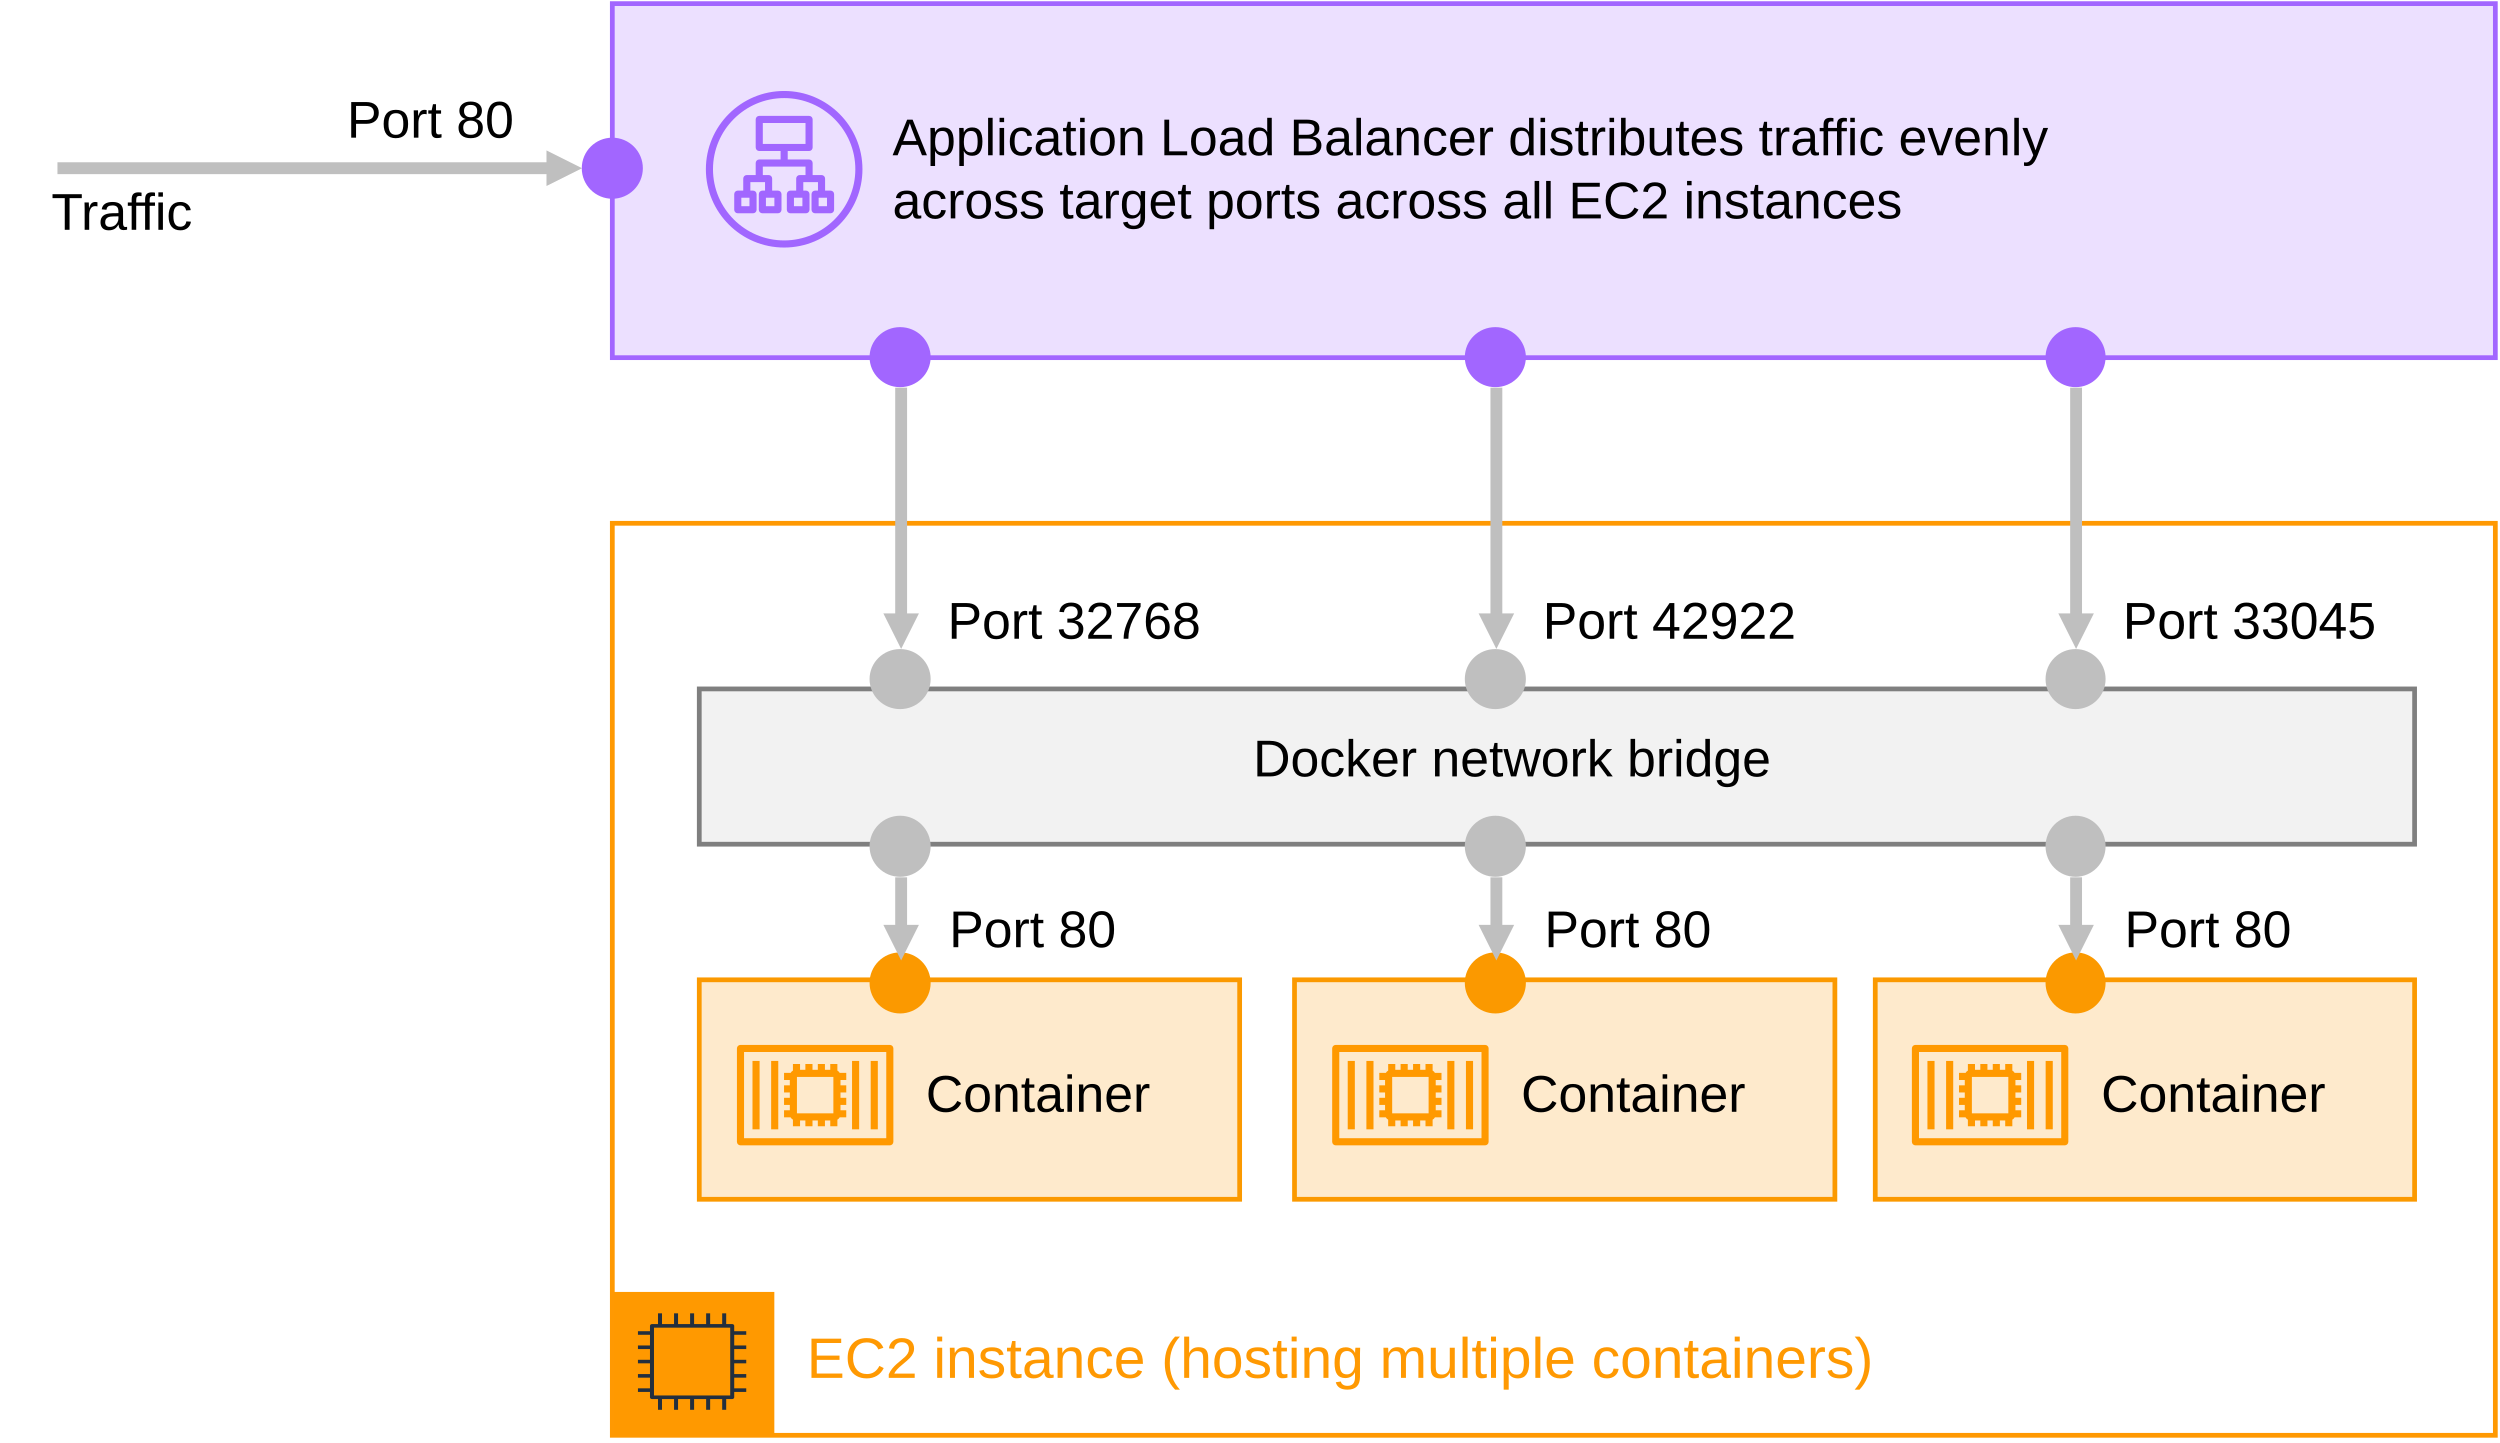
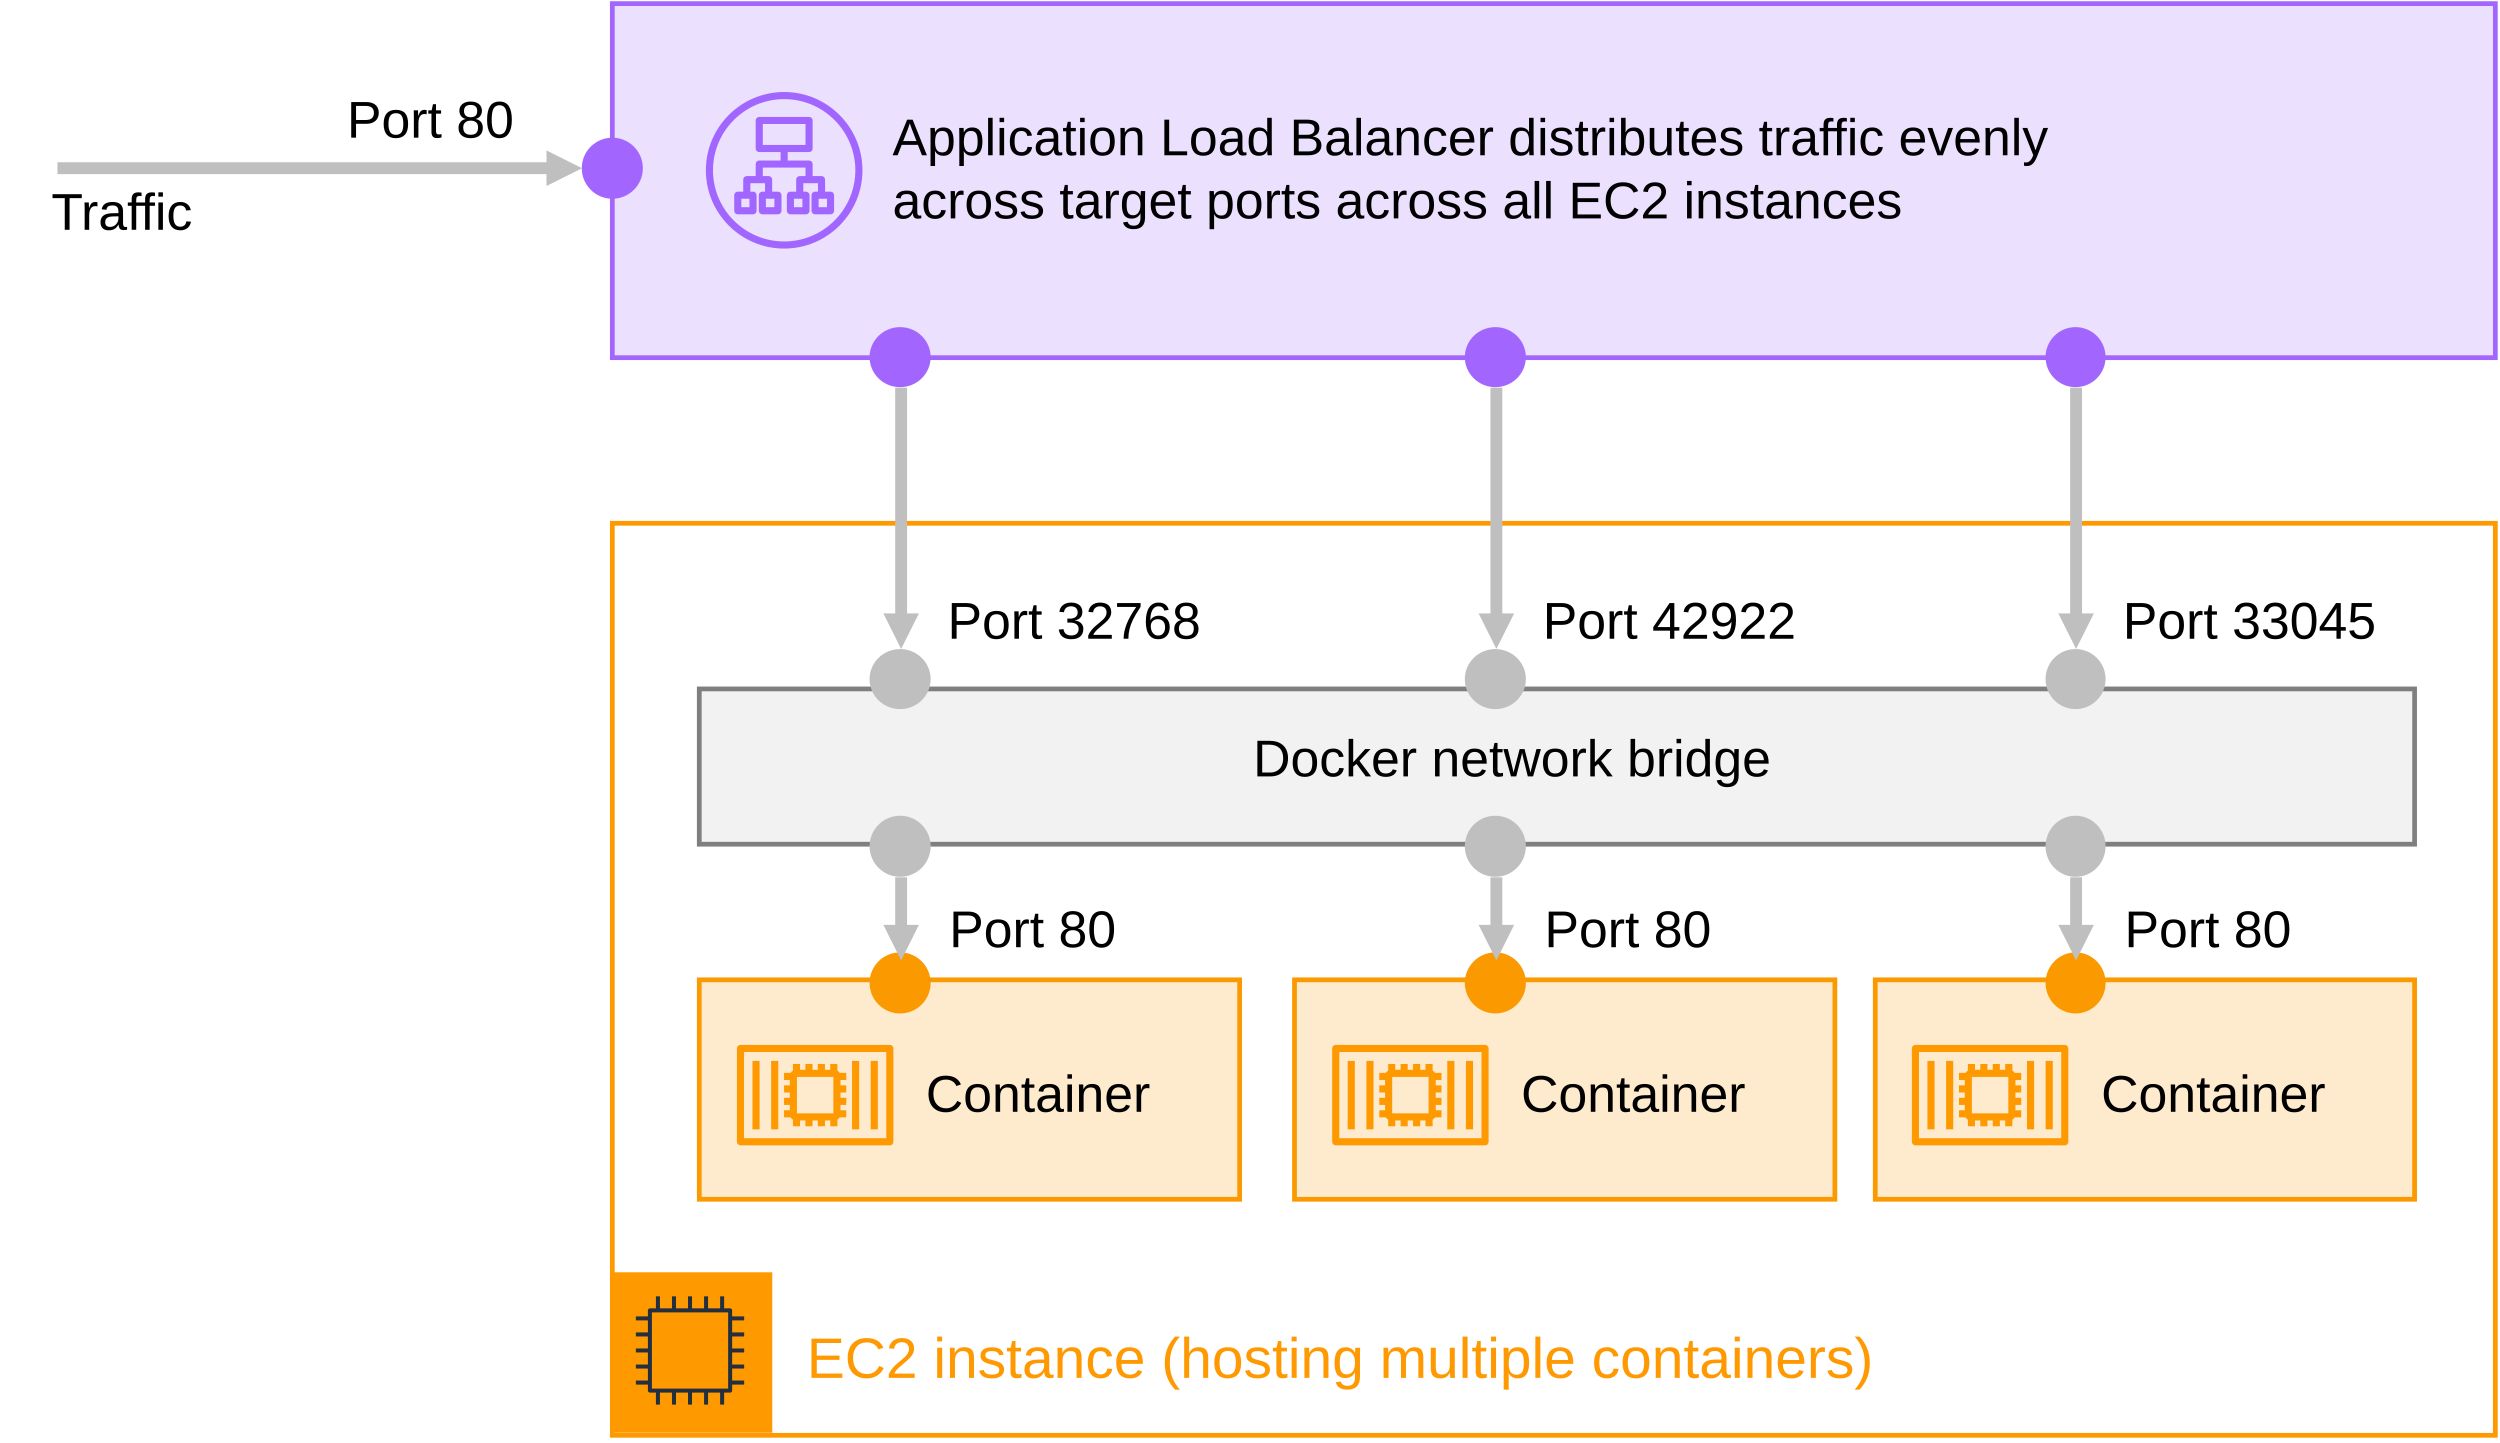
<svg xmlns="http://www.w3.org/2000/svg" width="2415" height="1393" xml:space="preserve" overflow="hidden">
  <defs>
    <clipPath id="clip0">
      <rect x="174" y="119" width="2415" height="1393" />
    </clipPath>
    <clipPath id="clip1">
-       <rect x="849" y="200" width="166" height="166" />
+       <rect x="878" y="1094" width="166" height="166" />
    </clipPath>
    <clipPath id="clip2">
-       <rect x="849" y="200" width="166" height="166" />
+       <rect x="878" y="1094" width="166" height="166" />
    </clipPath>
    <clipPath id="clip3">
-       <rect x="849" y="200" width="166" height="166" />
+       <rect x="878" y="1094" width="166" height="166" />
    </clipPath>
    <clipPath id="clip4">
-       <rect x="766" y="1367" width="156" height="138" />
+       <rect x="1454" y="1094" width="166" height="166" />
    </clipPath>
    <clipPath id="clip5">
-       <rect x="766" y="1367" width="156" height="138" />
+       <rect x="1454" y="1094" width="166" height="166" />
    </clipPath>
    <clipPath id="clip6">
-       <rect x="766" y="1367" width="156" height="138" />
+       <rect x="1454" y="1094" width="166" height="166" />
    </clipPath>
    <clipPath id="clip7">
-       <rect x="878" y="1094" width="166" height="166" />
+       <rect x="2014" y="1094" width="166" height="166" />
    </clipPath>
    <clipPath id="clip8">
-       <rect x="878" y="1094" width="166" height="166" />
+       <rect x="2014" y="1094" width="166" height="166" />
    </clipPath>
    <clipPath id="clip9">
-       <rect x="878" y="1094" width="166" height="166" />
+       <rect x="2014" y="1094" width="166" height="166" />
    </clipPath>
    <clipPath id="clip10">
-       <rect x="1454" y="1094" width="166" height="166" />
+       <rect x="849" y="201" width="166" height="166" />
    </clipPath>
    <clipPath id="clip11">
-       <rect x="1454" y="1094" width="166" height="166" />
+       <rect x="849" y="201" width="166" height="166" />
    </clipPath>
    <clipPath id="clip12">
-       <rect x="1454" y="1094" width="166" height="166" />
+       <rect x="849" y="201" width="166" height="166" />
    </clipPath>
    <clipPath id="clip13">
-       <rect x="2014" y="1094" width="166" height="166" />
+       <rect x="764" y="1347" width="156" height="156" />
    </clipPath>
    <clipPath id="clip14">
-       <rect x="2014" y="1094" width="166" height="166" />
+       <rect x="764" y="1347" width="156" height="156" />
    </clipPath>
    <clipPath id="clip15">
-       <rect x="2014" y="1094" width="166" height="166" />
+       <rect x="764" y="1347" width="156" height="156" />
    </clipPath>
  </defs>
  <g clip-path="url(#clip0)" transform="translate(-174 -119)">
    <rect x="849.5" y="1065.5" width="522" height="212" stroke="#FB9900" stroke-width="4.583" stroke-linecap="butt" stroke-linejoin="miter" stroke-miterlimit="8" stroke-opacity="1" fill="#FB9900" fill-opacity="0.2" />
    <rect x="849.5" y="784.5" width="1657" height="150" stroke="#7F7F7F" stroke-width="4.583" stroke-linecap="butt" stroke-linejoin="miter" stroke-miterlimit="8" stroke-opacity="1" fill="#BFBFBF" fill-opacity="0.2" />
    <rect x="765.5" y="122.5" width="1819" height="342" stroke="#A266FF" stroke-width="4.583" stroke-linecap="butt" stroke-linejoin="miter" stroke-miterlimit="8" stroke-opacity="1" fill="#A266FF" fill-opacity="0.2" />
-     <g clip-path="url(#clip1)">
-       <g clip-path="url(#clip2)">
-         <g clip-path="url(#clip3)">
-           <path d="M964.809 318.164 972.87 318.164 972.87 310 964.809 310 964.809 318.164ZM940.957 318.164 949.121 318.164 949.121 310 940.957 310 940.957 318.164ZM913.886 318.164 922.05 318.164 922.05 310 913.886 310 913.886 318.164ZM890.133 318.164 897.988 318.164 897.988 310 890.133 310 890.133 318.164ZM910.878 258.008 952.128 258.008 952.128 237.813 910.878 237.813 910.878 258.008ZM976.308 303.125 971.035 303.125 971.035 291.523C971.035 289.623 969.495 288.086 967.597 288.086L959.003 288.086 959.003 276.484C959.003 274.583 957.464 273.047 955.566 273.047L934.941 273.047 934.941 264.883 955.566 264.883C957.464 264.883 959.003 263.346 959.003 261.445L959.003 234.375C959.003 232.474 957.464 230.938 955.566 230.938L907.441 230.938C905.54 230.938 904.003 232.474 904.003 234.375L904.003 261.445C904.003 263.346 905.54 264.883 907.441 264.883L928.066 264.883 928.066 273.047 907.441 273.047C905.54 273.047 904.003 274.583 904.003 276.484L904.003 288.086 895.41 288.086C893.509 288.086 891.972 289.623 891.972 291.523L891.972 303.125 886.692 303.125C884.795 303.125 883.255 304.662 883.255 306.563L883.255 321.602C883.255 323.503 884.795 325.039 886.692 325.039L901.425 325.039C903.323 325.039 904.863 323.503 904.863 321.602L904.863 306.563C904.863 304.662 903.323 303.125 901.425 303.125L898.847 303.125 898.847 294.961 913.027 294.961 913.027 303.125 910.449 303.125C908.548 303.125 907.011 304.662 907.011 306.563L907.011 321.602C907.011 323.503 908.548 325.039 910.449 325.039L925.488 325.039C927.385 325.039 928.925 323.503 928.925 321.602L928.925 306.563C928.925 304.662 927.385 303.125 925.488 303.125L919.902 303.125 919.902 291.523C919.902 289.623 918.362 288.086 916.464 288.086L910.878 288.086 910.878 279.922 952.128 279.922 952.128 288.086 946.543 288.086C944.642 288.086 943.105 289.623 943.105 291.523L943.105 303.125 937.519 303.125C935.618 303.125 934.082 304.662 934.082 306.563L934.082 321.602C934.082 323.503 935.618 325.039 937.519 325.039L952.558 325.039C954.456 325.039 955.996 323.503 955.996 321.602L955.996 306.563C955.996 304.662 954.456 303.125 952.558 303.125L949.98 303.125 949.98 294.961 964.16 294.961 964.16 303.125 961.372 303.125C959.471 303.125 957.934 304.662 957.934 306.563L957.934 321.602C957.934 323.503 959.471 325.039 961.372 325.039L976.308 325.039C978.205 325.039 979.745 323.503 979.745 321.602L979.745 306.563C979.745 304.662 978.205 303.125 976.308 303.125ZM931.503 351.25C893.591 351.25 862.75 320.409 862.75 282.5 862.75 244.591 893.591 213.75 931.503 213.75 969.412 213.75 1000.25 244.591 1000.25 282.5 1000.25 320.409 969.412 351.25 931.503 351.25ZM931.503 206.875C889.8 206.875 855.875 240.8 855.875 282.5 855.875 324.2 889.8 358.125 931.503 358.125 973.2 358.125 1007.13 324.2 1007.13 282.5 1007.13 240.8 973.2 206.875 931.503 206.875Z" fill="#A166FF" fill-rule="evenodd" fill-opacity="1" />
-         </g>
-       </g>
-     </g>
    <text fill="#000000" fill-opacity="1" font-family="Arial,Arial_MSFontService,sans-serif" font-style="normal" font-variant="normal" font-weight="400" font-stretch="normal" font-size="50" text-anchor="start" direction="ltr" writing-mode="lr-tb" unicode-bidi="normal" text-decoration="none" transform="matrix(1 0 0 1 1036.16 269)">Application Load Balancer distributes traffic evenly</text>
    <text fill="#000000" fill-opacity="1" font-family="Arial,Arial_MSFontService,sans-serif" font-style="normal" font-variant="normal" font-weight="400" font-stretch="normal" font-size="50" text-anchor="start" direction="ltr" writing-mode="lr-tb" unicode-bidi="normal" text-decoration="none" transform="matrix(1 0 0 1 1036.16 330)">across target ports across all EC2 instances</text>
    <path d="M229.5 275.771 707.636 275.771 707.636 287.23 229.5 287.229ZM701.906 264.313 736.281 281.5 701.906 298.688Z" fill="#BFBFBF" fill-rule="nonzero" fill-opacity="1" />
    <text fill="#000000" fill-opacity="1" font-family="Arial,Arial_MSFontService,sans-serif" font-style="normal" font-variant="normal" font-weight="400" font-stretch="normal" font-size="50" text-anchor="start" direction="ltr" writing-mode="lr-tb" unicode-bidi="normal" text-decoration="none" transform="matrix(1 0 0 1 509.17 252)">Port 80</text>
    <path d="M736 281.5C736 265.208 749.208 252 765.5 252 781.792 252 795 265.208 795 281.5 795 297.792 781.792 311 765.5 311 749.208 311 736 297.792 736 281.5Z" fill="#A266FF" fill-rule="evenodd" fill-opacity="1" />
    <text fill="#000000" fill-opacity="1" font-family="Arial,Arial_MSFontService,sans-serif" font-style="normal" font-variant="normal" font-weight="400" font-stretch="normal" font-size="50" text-anchor="start" direction="ltr" writing-mode="lr-tb" unicode-bidi="normal" text-decoration="none" transform="matrix(1 0 0 1 223.622 341)">Traffic</text>
    <rect x="765.5" y="624.5" width="1819" height="881" stroke="#FF9902" stroke-width="4.583" stroke-linecap="butt" stroke-linejoin="miter" stroke-miterlimit="8" stroke-opacity="1" fill="none" />
-     <g clip-path="url(#clip4)">
-       <g clip-path="url(#clip5)">
-         <g clip-path="url(#clip6)">
-           <path d="M0 0 138 0 138 138 0 138Z" fill="#FF9900" fill-rule="evenodd" fill-opacity="1" transform="matrix(1.12319 0 0 1 767 1367)" />
-           <path d="M34.5 100.05 100.05 100.05 100.05 34.5 34.5 34.5 34.5 100.05ZM113.85 41.4 113.85 37.95 103.5 37.95 103.5 32.775C103.5 31.823 102.727 31.05 101.775 31.05L96.6 31.05 96.6 20.7 93.15 20.7 93.15 31.05 82.8 31.05 82.8 20.7 79.35 20.7 79.35 31.05 69 31.05 69 20.7 65.55 20.7 65.55 31.05 55.2 31.05 55.2 20.7 51.75 20.7 51.75 31.05 41.4 31.05 41.4 20.7 37.95 20.7 37.95 31.05 32.775 31.05C31.823 31.05 31.05 31.823 31.05 32.775L31.05 37.95 20.7 37.95 20.7 41.4 31.05 41.4 31.05 51.75 20.7 51.75 20.7 55.2 31.05 55.2 31.05 65.55 20.7 65.55 20.7 69 31.05 69 31.05 79.35 20.7 79.35 20.7 82.8 31.05 82.8 31.05 93.15 20.7 93.15 20.7 96.6 31.05 96.6 31.05 101.775C31.05 102.727 31.823 103.5 32.775 103.5L37.95 103.5 37.95 113.85 41.4 113.85 41.4 103.5 51.75 103.5 51.75 113.85 55.2 113.85 55.2 103.5 65.55 103.5 65.55 113.85 69 113.85 69 103.5 79.35 103.5 79.35 113.85 82.8 113.85 82.8 103.5 93.15 103.5 93.15 113.85 96.6 113.85 96.6 103.5 101.775 103.5C102.727 103.5 103.5 102.727 103.5 101.775L103.5 96.6 113.85 96.6 113.85 93.15 103.5 93.15 103.5 82.8 113.85 82.8 113.85 79.35 103.5 79.35 103.5 69 113.85 69 113.85 65.55 103.5 65.55 103.5 55.2 113.85 55.2 113.85 51.75 103.5 51.75 103.5 41.4 113.85 41.4Z" fill="#232F3E" fill-rule="evenodd" fill-opacity="1" transform="matrix(1.12319 0 0 1 767 1367)" />
-         </g>
-       </g>
-     </g>
    <text fill="#FF9902" fill-opacity="1" font-family="Arial,Arial_MSFontService,sans-serif" font-style="normal" font-variant="normal" font-weight="400" font-stretch="normal" font-size="55" text-anchor="start" direction="ltr" writing-mode="lr-tb" unicode-bidi="normal" text-decoration="none" transform="matrix(1 0 0 1 953.368 1450)">EC2 instance (hosting multiple containers)</text>
    <path d="M1050.23 493.5 1050.23 717.25 1038.77 717.25 1038.77 493.5ZM1061.69 711.521 1044.5 745.896 1027.31 711.521Z" fill="#BFBFBF" fill-rule="nonzero" fill-opacity="1" />
    <path d="M1014 775C1014 758.984 1027.21 746 1043.5 746 1059.79 746 1073 758.984 1073 775 1073 791.016 1059.79 804 1043.5 804 1027.21 804 1014 791.016 1014 775Z" fill="#BFBFBF" fill-rule="evenodd" fill-opacity="1" />
    <text fill="#000000" fill-opacity="1" font-family="Arial,Arial_MSFontService,sans-serif" font-style="normal" font-variant="normal" font-weight="400" font-stretch="normal" font-size="50" text-anchor="start" direction="ltr" writing-mode="lr-tb" unicode-bidi="normal" text-decoration="none" transform="matrix(1 0 0 1 1089.31 736)">Port 32768</text>
    <text fill="#000000" fill-opacity="1" font-family="Arial,Arial_MSFontService,sans-serif" font-style="normal" font-variant="normal" font-weight="400" font-stretch="normal" font-size="50" text-anchor="start" direction="ltr" writing-mode="lr-tb" unicode-bidi="normal" text-decoration="none" transform="matrix(1 0 0 1 1384.51 869)">Docker network bridge</text>
    <path d="M1014 464C1014 447.984 1027.21 435 1043.5 435 1059.79 435 1073 447.984 1073 464 1073 480.016 1059.79 493 1043.5 493 1027.21 493 1014 480.016 1014 464Z" fill="#A266FF" fill-rule="evenodd" fill-opacity="1" />
-     <g clip-path="url(#clip7)">
-       <g clip-path="url(#clip8)">
-         <g clip-path="url(#clip9)">
+     <g clip-path="url(#clip1)">
+       <g clip-path="url(#clip2)">
+         <g clip-path="url(#clip3)">
          <path d="M943.841 1194.49 979.038 1194.49 979.038 1159.29 943.841 1159.29 943.841 1194.49ZM939.971 1200.61 939.971 1206.95 946.846 1206.95 946.846 1201.37 951.992 1201.37 951.992 1206.95 958.867 1206.95 958.867 1201.37 964.013 1201.37 964.013 1206.95 970.888 1206.95 970.888 1201.37 976.034 1201.37 976.034 1206.95 982.909 1206.95 982.909 1200.61C983.851 1200.08 984.627 1199.31 985.157 1198.36L991.492 1198.36 991.492 1191.49 985.913 1191.49 985.913 1186.34 991.492 1186.34 991.492 1179.47 985.913 1179.47 985.913 1174.32 991.492 1174.32 991.492 1167.44 985.913 1167.44 985.913 1162.3 991.492 1162.3 991.492 1155.42 985.157 1155.42C984.631 1154.48 983.851 1153.7 982.909 1153.17L982.909 1146.84 976.034 1146.84 976.034 1152.42 970.888 1152.42 970.888 1146.84 964.013 1146.84 964.013 1152.42 958.867 1152.42 958.867 1146.84 951.992 1146.84 951.992 1152.42 946.846 1152.42 946.846 1146.84 939.971 1146.84 939.971 1153.17C939.022 1153.7 938.249 1154.48 937.719 1155.42L931.387 1155.42 931.387 1162.3 936.966 1162.3 936.966 1167.44 931.387 1167.44 931.387 1174.32 936.966 1174.32 936.966 1179.47 931.387 1179.47 931.387 1186.34 936.966 1186.34 936.966 1191.49 931.387 1191.49 931.387 1198.36 937.719 1198.36C938.249 1199.31 939.022 1200.08 939.971 1200.61ZM1015.1 1209.95 1021.98 1209.95 1021.98 1143.84 1015.1 1143.84 1015.1 1209.95ZM997.068 1209.95 1003.94 1209.95 1003.94 1143.84 997.068 1143.84 997.068 1209.95ZM918.93 1209.95 925.805 1209.95 925.805 1143.84 918.93 1143.84 918.93 1209.95ZM900.9 1209.95 907.775 1209.95 907.775 1143.84 900.9 1143.84 900.9 1209.95ZM892.75 1218.53 1030.13 1218.53 1030.13 1135.25 892.75 1135.25 892.75 1218.53ZM1033.56 1128.38 889.312 1128.38C887.415 1128.38 885.875 1129.91 885.875 1131.81L885.875 1221.97C885.875 1223.87 887.415 1225.41 889.312 1225.41L1033.56 1225.41C1035.46 1225.41 1037 1223.87 1037 1221.97L1037 1131.81C1037 1129.91 1035.46 1128.38 1033.56 1128.38Z" fill="#FF9900" fill-rule="evenodd" fill-opacity="1" />
        </g>
      </g>
    </g>
    <text fill="#000000" fill-opacity="1" font-family="Arial,Arial_MSFontService,sans-serif" font-style="normal" font-variant="normal" font-weight="400" font-stretch="normal" font-size="50" text-anchor="start" direction="ltr" writing-mode="lr-tb" unicode-bidi="normal" text-decoration="none" transform="matrix(1 0 0 1 1068.36 1193)">Container</text>
    <path d="M1014 1068.5C1014 1052.21 1027.21 1039 1043.5 1039 1059.79 1039 1073 1052.21 1073 1068.5 1073 1084.79 1059.79 1098 1043.5 1098 1027.21 1098 1014 1084.79 1014 1068.5Z" fill="#FB9900" fill-rule="evenodd" fill-opacity="1" />
    <text fill="#000000" fill-opacity="1" font-family="Arial,Arial_MSFontService,sans-serif" font-style="normal" font-variant="normal" font-weight="400" font-stretch="normal" font-size="50" text-anchor="start" direction="ltr" writing-mode="lr-tb" unicode-bidi="normal" text-decoration="none" transform="matrix(1 0 0 1 1090.93 1034)">Port 80</text>
    <path d="M1050.23 966.5 1050.23 1018.12 1038.77 1018.12 1038.77 966.5ZM1061.69 1012.39 1044.5 1046.77 1027.31 1012.39Z" fill="#BFBFBF" fill-rule="nonzero" fill-opacity="1" />
    <path d="M1014 936.5C1014 920.208 1027.21 907 1043.5 907 1059.79 907 1073 920.208 1073 936.5 1073 952.792 1059.79 966 1043.5 966 1027.21 966 1014 952.792 1014 936.5Z" fill="#BFBFBF" fill-rule="evenodd" fill-opacity="1" />
    <rect x="1424.5" y="1065.5" width="522" height="212" stroke="#FB9900" stroke-width="4.583" stroke-linecap="butt" stroke-linejoin="miter" stroke-miterlimit="8" stroke-opacity="1" fill="#FB9900" fill-opacity="0.2" />
    <path d="M1625.23 493.5 1625.23 717.25 1613.77 717.25 1613.77 493.5ZM1636.69 711.521 1619.5 745.896 1602.31 711.521Z" fill="#BFBFBF" fill-rule="nonzero" fill-opacity="1" />
    <path d="M1589 775C1589 758.984 1602.21 746 1618.5 746 1634.79 746 1648 758.984 1648 775 1648 791.016 1634.79 804 1618.5 804 1602.21 804 1589 791.016 1589 775Z" fill="#BFBFBF" fill-rule="evenodd" fill-opacity="1" />
    <text fill="#000000" fill-opacity="1" font-family="Arial,Arial_MSFontService,sans-serif" font-style="normal" font-variant="normal" font-weight="400" font-stretch="normal" font-size="50" text-anchor="start" direction="ltr" writing-mode="lr-tb" unicode-bidi="normal" text-decoration="none" transform="matrix(1 0 0 1 1664.31 736)">Port 42922</text>
    <path d="M1589 464C1589 447.984 1602.21 435 1618.5 435 1634.79 435 1648 447.984 1648 464 1648 480.016 1634.79 493 1618.5 493 1602.21 493 1589 480.016 1589 464Z" fill="#A266FF" fill-rule="evenodd" fill-opacity="1" />
-     <g clip-path="url(#clip10)">
-       <g clip-path="url(#clip11)">
-         <g clip-path="url(#clip12)">
+     <g clip-path="url(#clip4)">
+       <g clip-path="url(#clip5)">
+         <g clip-path="url(#clip6)">
          <path d="M1518.84 1194.49 1554.04 1194.49 1554.04 1159.29 1518.84 1159.29 1518.84 1194.49ZM1514.97 1200.61 1514.97 1206.95 1521.85 1206.95 1521.85 1201.37 1526.99 1201.37 1526.99 1206.95 1533.87 1206.95 1533.87 1201.37 1539.01 1201.37 1539.01 1206.95 1545.89 1206.95 1545.89 1201.37 1551.03 1201.37 1551.03 1206.95 1557.91 1206.95 1557.91 1200.61C1558.85 1200.08 1559.63 1199.31 1560.16 1198.36L1566.49 1198.36 1566.49 1191.49 1560.91 1191.49 1560.91 1186.34 1566.49 1186.34 1566.49 1179.47 1560.91 1179.47 1560.91 1174.32 1566.49 1174.32 1566.49 1167.44 1560.91 1167.44 1560.91 1162.3 1566.49 1162.3 1566.49 1155.42 1560.16 1155.42C1559.63 1154.48 1558.85 1153.7 1557.91 1153.17L1557.91 1146.84 1551.03 1146.84 1551.03 1152.42 1545.89 1152.42 1545.89 1146.84 1539.01 1146.84 1539.01 1152.42 1533.87 1152.42 1533.87 1146.84 1526.99 1146.84 1526.99 1152.42 1521.85 1152.42 1521.85 1146.84 1514.97 1146.84 1514.97 1153.17C1514.02 1153.7 1513.25 1154.48 1512.72 1155.42L1506.39 1155.42 1506.39 1162.3 1511.97 1162.3 1511.97 1167.44 1506.39 1167.44 1506.39 1174.32 1511.97 1174.32 1511.97 1179.47 1506.39 1179.47 1506.39 1186.34 1511.97 1186.34 1511.97 1191.49 1506.39 1191.49 1506.39 1198.36 1512.72 1198.36C1513.25 1199.31 1514.02 1200.08 1514.97 1200.61ZM1590.1 1209.95 1596.98 1209.95 1596.98 1143.84 1590.1 1143.84 1590.1 1209.95ZM1572.07 1209.95 1578.94 1209.95 1578.94 1143.84 1572.07 1143.84 1572.07 1209.95ZM1493.93 1209.95 1500.81 1209.95 1500.81 1143.84 1493.93 1143.84 1493.93 1209.95ZM1475.9 1209.95 1482.78 1209.95 1482.78 1143.84 1475.9 1143.84 1475.9 1209.95ZM1467.75 1218.53 1605.13 1218.53 1605.13 1135.25 1467.75 1135.25 1467.75 1218.53ZM1608.56 1128.38 1464.31 1128.38C1462.42 1128.38 1460.88 1129.91 1460.88 1131.81L1460.88 1221.97C1460.88 1223.87 1462.42 1225.41 1464.31 1225.41L1608.56 1225.41C1610.46 1225.41 1612 1223.87 1612 1221.97L1612 1131.81C1612 1129.91 1610.46 1128.38 1608.56 1128.38Z" fill="#FF9900" fill-rule="evenodd" fill-opacity="1" />
        </g>
      </g>
    </g>
    <text fill="#000000" fill-opacity="1" font-family="Arial,Arial_MSFontService,sans-serif" font-style="normal" font-variant="normal" font-weight="400" font-stretch="normal" font-size="50" text-anchor="start" direction="ltr" writing-mode="lr-tb" unicode-bidi="normal" text-decoration="none" transform="matrix(1 0 0 1 1643.35 1193)">Container</text>
    <path d="M1589 1068.5C1589 1052.21 1602.21 1039 1618.5 1039 1634.79 1039 1648 1052.21 1648 1068.5 1648 1084.79 1634.79 1098 1618.5 1098 1602.21 1098 1589 1084.79 1589 1068.5Z" fill="#FB9900" fill-rule="evenodd" fill-opacity="1" />
    <text fill="#000000" fill-opacity="1" font-family="Arial,Arial_MSFontService,sans-serif" font-style="normal" font-variant="normal" font-weight="400" font-stretch="normal" font-size="50" text-anchor="start" direction="ltr" writing-mode="lr-tb" unicode-bidi="normal" text-decoration="none" transform="matrix(1 0 0 1 1665.93 1034)">Port 80</text>
    <path d="M1625.23 966.5 1625.23 1018.12 1613.77 1018.12 1613.77 966.5ZM1636.69 1012.39 1619.5 1046.77 1602.31 1012.39Z" fill="#BFBFBF" fill-rule="nonzero" fill-opacity="1" />
    <path d="M1589 936.5C1589 920.208 1602.21 907 1618.5 907 1634.79 907 1648 920.208 1648 936.5 1648 952.792 1634.79 966 1618.5 966 1602.21 966 1589 952.792 1589 936.5Z" fill="#BFBFBF" fill-rule="evenodd" fill-opacity="1" />
    <rect x="1985.5" y="1065.5" width="521" height="212" stroke="#FB9900" stroke-width="4.583" stroke-linecap="butt" stroke-linejoin="miter" stroke-miterlimit="8" stroke-opacity="1" fill="#FB9900" fill-opacity="0.2" />
    <path d="M2185.23 493.5 2185.23 717.25 2173.77 717.25 2173.77 493.5ZM2196.69 711.521 2179.5 745.896 2162.31 711.521Z" fill="#BFBFBF" fill-rule="nonzero" fill-opacity="1" />
    <path d="M2150 775C2150 758.984 2162.98 746 2179 746 2195.02 746 2208 758.984 2208 775 2208 791.016 2195.02 804 2179 804 2162.98 804 2150 791.016 2150 775Z" fill="#BFBFBF" fill-rule="evenodd" fill-opacity="1" />
    <text fill="#000000" fill-opacity="1" font-family="Arial,Arial_MSFontService,sans-serif" font-style="normal" font-variant="normal" font-weight="400" font-stretch="normal" font-size="50" text-anchor="start" direction="ltr" writing-mode="lr-tb" unicode-bidi="normal" text-decoration="none" transform="matrix(1 0 0 1 2224.65 736)">Port 33045</text>
    <path d="M2150 464C2150 447.984 2162.98 435 2179 435 2195.02 435 2208 447.984 2208 464 2208 480.016 2195.02 493 2179 493 2162.98 493 2150 480.016 2150 464Z" fill="#A266FF" fill-rule="evenodd" fill-opacity="1" />
-     <g clip-path="url(#clip13)">
-       <g clip-path="url(#clip14)">
-         <g clip-path="url(#clip15)">
+     <g clip-path="url(#clip7)">
+       <g clip-path="url(#clip8)">
+         <g clip-path="url(#clip9)">
          <path d="M2078.84 1194.49 2114.04 1194.49 2114.04 1159.29 2078.84 1159.29 2078.84 1194.49ZM2074.97 1200.61 2074.97 1206.95 2081.85 1206.95 2081.85 1201.37 2086.99 1201.37 2086.99 1206.95 2093.87 1206.95 2093.87 1201.37 2099.01 1201.37 2099.01 1206.95 2105.89 1206.95 2105.89 1201.37 2111.03 1201.37 2111.03 1206.95 2117.91 1206.95 2117.91 1200.61C2118.85 1200.08 2119.63 1199.31 2120.16 1198.36L2126.49 1198.36 2126.49 1191.49 2120.91 1191.49 2120.91 1186.34 2126.49 1186.34 2126.49 1179.47 2120.91 1179.47 2120.91 1174.32 2126.49 1174.32 2126.49 1167.44 2120.91 1167.44 2120.91 1162.3 2126.49 1162.3 2126.49 1155.42 2120.16 1155.42C2119.63 1154.48 2118.85 1153.7 2117.91 1153.17L2117.91 1146.84 2111.03 1146.84 2111.03 1152.42 2105.89 1152.42 2105.89 1146.84 2099.01 1146.84 2099.01 1152.42 2093.87 1152.42 2093.87 1146.84 2086.99 1146.84 2086.99 1152.42 2081.85 1152.42 2081.85 1146.84 2074.97 1146.84 2074.97 1153.17C2074.02 1153.7 2073.25 1154.48 2072.72 1155.42L2066.39 1155.42 2066.39 1162.3 2071.97 1162.3 2071.97 1167.44 2066.39 1167.44 2066.39 1174.32 2071.97 1174.32 2071.97 1179.47 2066.39 1179.47 2066.39 1186.34 2071.97 1186.34 2071.97 1191.49 2066.39 1191.49 2066.39 1198.36 2072.72 1198.36C2073.25 1199.31 2074.02 1200.08 2074.97 1200.61ZM2150.1 1209.95 2156.98 1209.95 2156.98 1143.84 2150.1 1143.84 2150.1 1209.95ZM2132.07 1209.95 2138.94 1209.95 2138.94 1143.84 2132.07 1143.84 2132.07 1209.95ZM2053.93 1209.95 2060.8 1209.95 2060.8 1143.84 2053.93 1143.84 2053.93 1209.95ZM2035.9 1209.95 2042.78 1209.95 2042.78 1143.84 2035.9 1143.84 2035.9 1209.95ZM2027.75 1218.53 2165.13 1218.53 2165.13 1135.25 2027.75 1135.25 2027.75 1218.53ZM2168.56 1128.38 2024.31 1128.38C2022.42 1128.38 2020.88 1129.91 2020.88 1131.81L2020.88 1221.97C2020.88 1223.87 2022.42 1225.41 2024.31 1225.41L2168.56 1225.41C2170.46 1225.41 2172 1223.87 2172 1221.97L2172 1131.81C2172 1129.91 2170.46 1128.38 2168.56 1128.38Z" fill="#FF9900" fill-rule="evenodd" fill-opacity="1" />
        </g>
      </g>
    </g>
    <text fill="#000000" fill-opacity="1" font-family="Arial,Arial_MSFontService,sans-serif" font-style="normal" font-variant="normal" font-weight="400" font-stretch="normal" font-size="50" text-anchor="start" direction="ltr" writing-mode="lr-tb" unicode-bidi="normal" text-decoration="none" transform="matrix(1 0 0 1 2203.69 1193)">Container</text>
    <path d="M2150 1068.5C2150 1052.21 2162.98 1039 2179 1039 2195.02 1039 2208 1052.21 2208 1068.5 2208 1084.79 2195.02 1098 2179 1098 2162.98 1098 2150 1084.79 2150 1068.5Z" fill="#FB9900" fill-rule="evenodd" fill-opacity="1" />
    <text fill="#000000" fill-opacity="1" font-family="Arial,Arial_MSFontService,sans-serif" font-style="normal" font-variant="normal" font-weight="400" font-stretch="normal" font-size="50" text-anchor="start" direction="ltr" writing-mode="lr-tb" unicode-bidi="normal" text-decoration="none" transform="matrix(1 0 0 1 2226.27 1034)">Port 80</text>
    <path d="M2185.23 966.5 2185.23 1018.12 2173.77 1018.12 2173.77 966.5ZM2196.69 1012.39 2179.5 1046.77 2162.31 1012.39Z" fill="#BFBFBF" fill-rule="nonzero" fill-opacity="1" />
    <path d="M2150 936.5C2150 920.208 2162.98 907 2179 907 2195.02 907 2208 920.208 2208 936.5 2208 952.792 2195.02 966 2179 966 2162.98 966 2150 952.792 2150 936.5Z" fill="#BFBFBF" fill-rule="evenodd" fill-opacity="1" />
+     <g clip-path="url(#clip10)">
+       <g clip-path="url(#clip11)">
+         <g clip-path="url(#clip12)">
+           <path d="M964.809 319.164 972.87 319.164 972.87 311 964.809 311 964.809 319.164ZM940.957 319.164 949.121 319.164 949.121 311 940.957 311 940.957 319.164ZM913.886 319.164 922.05 319.164 922.05 311 913.886 311 913.886 319.164ZM890.133 319.164 897.988 319.164 897.988 311 890.133 311 890.133 319.164ZM910.878 259.008 952.128 259.008 952.128 238.813 910.878 238.813 910.878 259.008ZM976.308 304.125 971.035 304.125 971.035 292.524C971.035 290.623 969.495 289.086 967.597 289.086L959.003 289.086 959.003 277.484C959.003 275.584 957.464 274.047 955.566 274.047L934.941 274.047 934.941 265.883 955.566 265.883C957.464 265.883 959.003 264.346 959.003 262.445L959.003 235.375C959.003 233.474 957.464 231.938 955.566 231.938L907.441 231.938C905.54 231.938 904.003 233.474 904.003 235.375L904.003 262.445C904.003 264.346 905.54 265.883 907.441 265.883L928.066 265.883 928.066 274.047 907.441 274.047C905.54 274.047 904.003 275.584 904.003 277.484L904.003 289.086 895.41 289.086C893.509 289.086 891.972 290.623 891.972 292.524L891.972 304.125 886.692 304.125C884.795 304.125 883.255 305.662 883.255 307.563L883.255 322.602C883.255 324.503 884.795 326.039 886.692 326.039L901.425 326.039C903.323 326.039 904.863 324.503 904.863 322.602L904.863 307.563C904.863 305.662 903.323 304.125 901.425 304.125L898.847 304.125 898.847 295.961 913.027 295.961 913.027 304.125 910.449 304.125C908.548 304.125 907.011 305.662 907.011 307.563L907.011 322.602C907.011 324.503 908.548 326.039 910.449 326.039L925.488 326.039C927.385 326.039 928.925 324.503 928.925 322.602L928.925 307.563C928.925 305.662 927.385 304.125 925.488 304.125L919.902 304.125 919.902 292.524C919.902 290.623 918.362 289.086 916.464 289.086L910.878 289.086 910.878 280.922 952.128 280.922 952.128 289.086 946.543 289.086C944.642 289.086 943.105 290.623 943.105 292.524L943.105 304.125 937.519 304.125C935.618 304.125 934.082 305.662 934.082 307.563L934.082 322.602C934.082 324.503 935.618 326.039 937.519 326.039L952.558 326.039C954.456 326.039 955.996 324.503 955.996 322.602L955.996 307.563C955.996 305.662 954.456 304.125 952.558 304.125L949.98 304.125 949.98 295.961 964.16 295.961 964.16 304.125 961.372 304.125C959.471 304.125 957.934 305.662 957.934 307.563L957.934 322.602C957.934 324.503 959.471 326.039 961.372 326.039L976.308 326.039C978.205 326.039 979.745 324.503 979.745 322.602L979.745 307.563C979.745 305.662 978.205 304.125 976.308 304.125ZM931.503 352.25C893.591 352.25 862.75 321.409 862.75 283.5 862.75 245.591 893.591 214.75 931.503 214.75 969.412 214.75 1000.25 245.591 1000.25 283.5 1000.25 321.409 969.412 352.25 931.503 352.25ZM931.503 207.875C889.8 207.875 855.875 241.8 855.875 283.5 855.875 325.2 889.8 359.125 931.503 359.125 973.2 359.125 1007.13 325.2 1007.13 283.5 1007.13 241.8 973.2 207.875 931.503 207.875Z" fill="#A166FF" fill-rule="evenodd" fill-opacity="1" />
+         </g>
+       </g>
+     </g>
+     <g clip-path="url(#clip13)">
+       <g clip-path="url(#clip14)">
+         <g clip-path="url(#clip15)">
+           <path d="M765 1348 920 1348 920 1503 765 1503Z" fill="#FF9900" fill-rule="evenodd" fill-opacity="1" />
+           <path d="M803.75 1460.37 877.375 1460.37 877.375 1386.75 803.75 1386.75 803.75 1460.37ZM892.875 1394.5 892.875 1390.62 881.25 1390.62 881.25 1384.81C881.25 1383.74 880.382 1382.87 879.312 1382.87L873.5 1382.87 873.5 1371.25 869.625 1371.25 869.625 1382.87 858 1382.87 858 1371.25 854.125 1371.25 854.125 1382.87 842.5 1382.87 842.5 1371.25 838.625 1371.25 838.625 1382.87 827 1382.87 827 1371.25 823.125 1371.25 823.125 1382.87 811.5 1382.87 811.5 1371.25 807.625 1371.25 807.625 1382.87 801.812 1382.87C800.743 1382.87 799.875 1383.74 799.875 1384.81L799.875 1390.62 788.25 1390.62 788.25 1394.5 799.875 1394.5 799.875 1406.12 788.25 1406.12 788.25 1410 799.875 1410 799.875 1421.62 788.25 1421.62 788.25 1425.5 799.875 1425.5 799.875 1437.12 788.25 1437.12 788.25 1441 799.875 1441 799.875 1452.62 788.25 1452.62 788.25 1456.5 799.875 1456.5 799.875 1462.31C799.875 1463.38 800.743 1464.25 801.812 1464.25L807.625 1464.25 807.625 1475.87 811.5 1475.87 811.5 1464.25 823.125 1464.25 823.125 1475.87 827 1475.87 827 1464.25 838.625 1464.25 838.625 1475.87 842.5 1475.87 842.5 1464.25 854.125 1464.25 854.125 1475.87 858 1475.87 858 1464.25 869.625 1464.25 869.625 1475.87 873.5 1475.87 873.5 1464.25 879.312 1464.25C880.382 1464.25 881.25 1463.38 881.25 1462.31L881.25 1456.5 892.875 1456.5 892.875 1452.62 881.25 1452.62 881.25 1441 892.875 1441 892.875 1437.12 881.25 1437.12 881.25 1425.5 892.875 1425.5 892.875 1421.62 881.25 1421.62 881.25 1410 892.875 1410 892.875 1406.12 881.25 1406.12 881.25 1394.5 892.875 1394.5Z" fill="#232F3E" fill-rule="evenodd" fill-opacity="1" />
+         </g>
+       </g>
+     </g>
  </g>
</svg>
